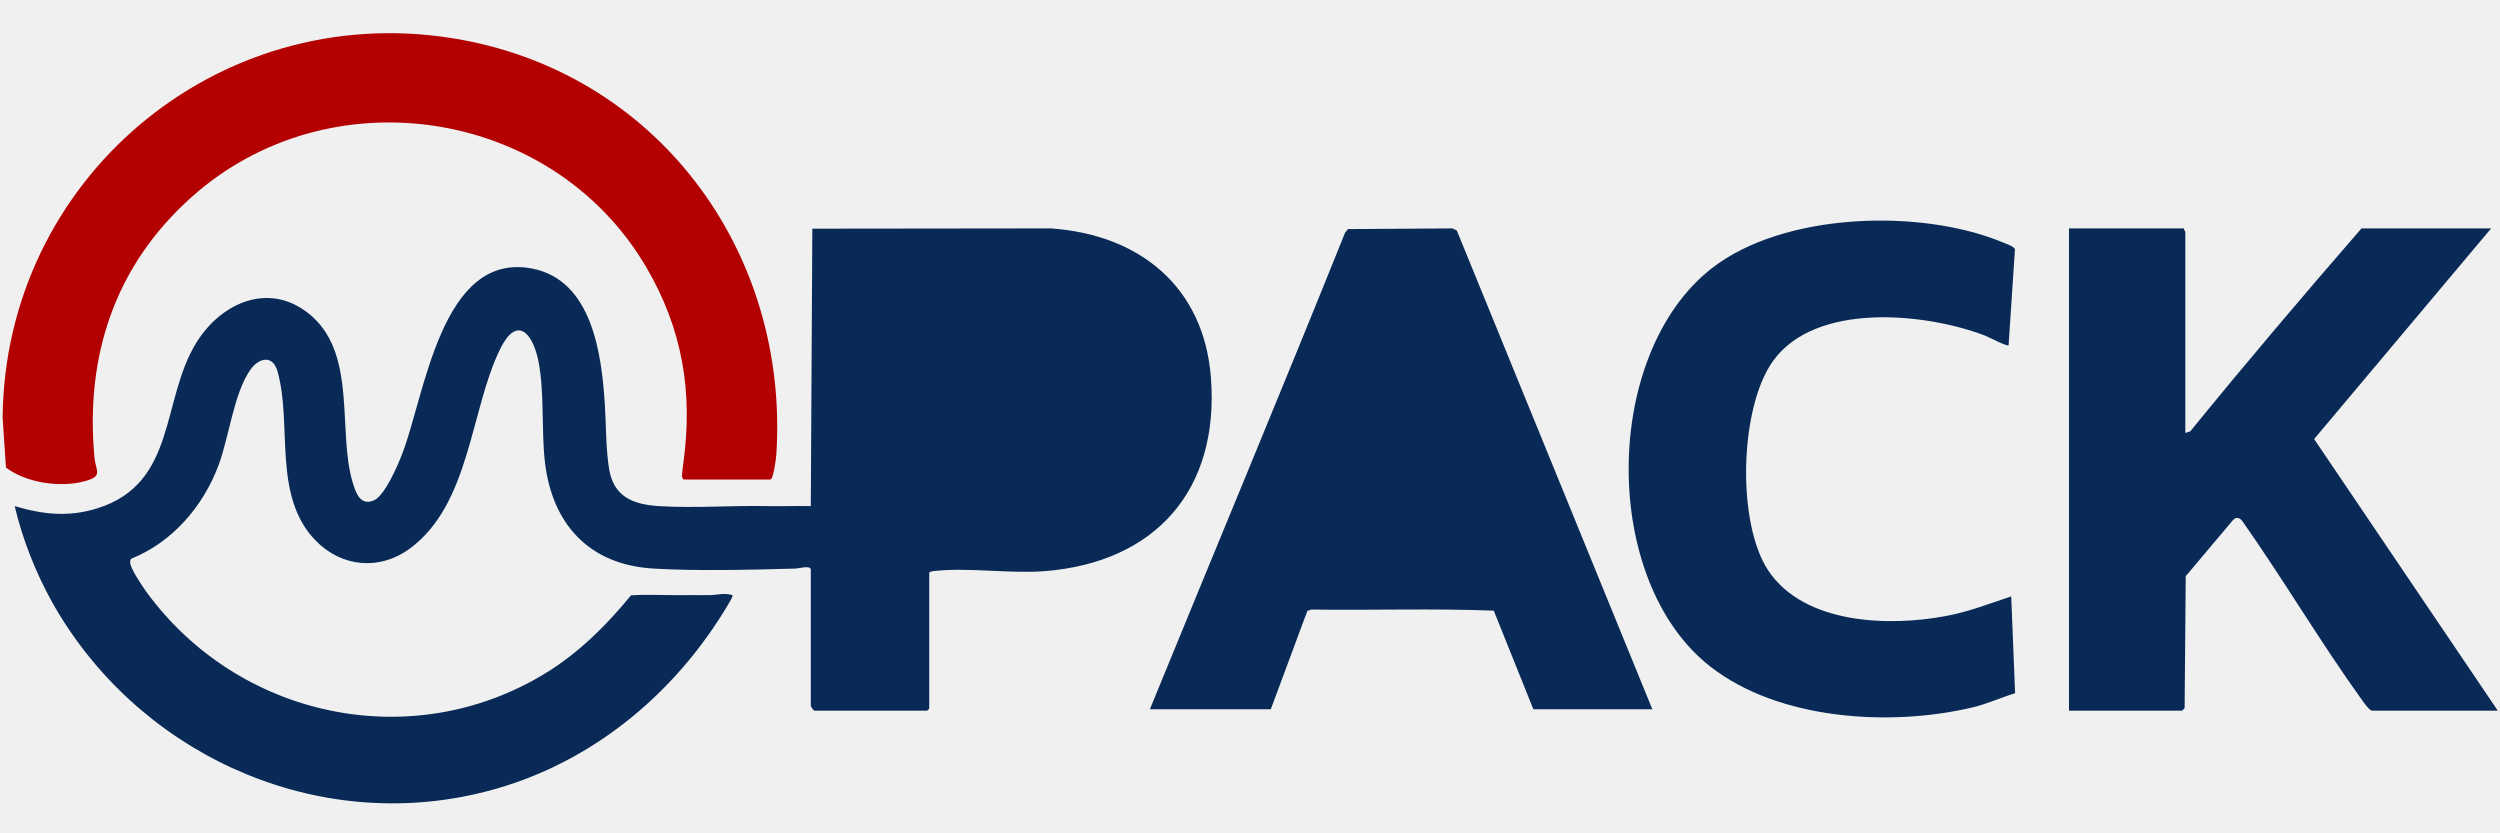
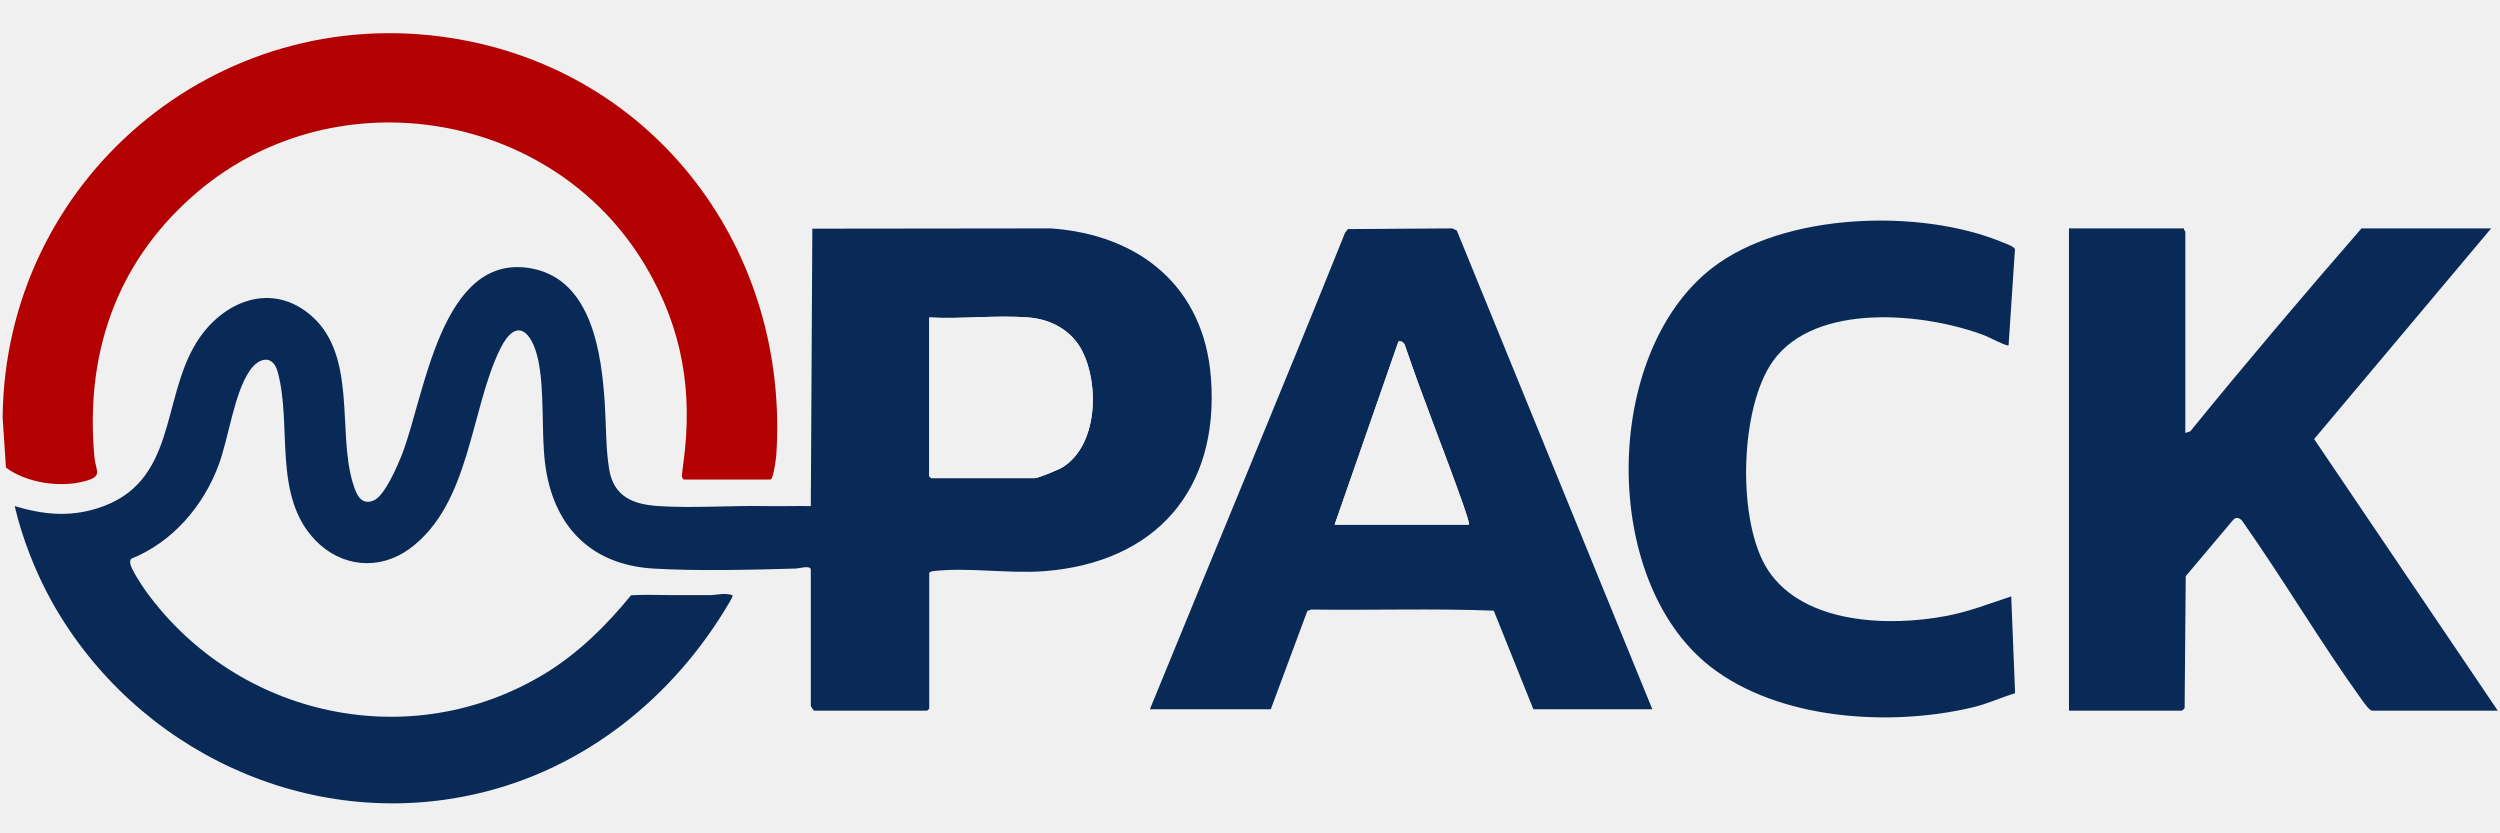
<svg xmlns="http://www.w3.org/2000/svg" viewBox="0 -22 1805 601" role="img" aria-label="M PACK">
+   <defs>
+     <mask id="m" maskUnits="userSpaceOnUse" x="-10" y="-40" width="1830" height="640">
+       <rect x="-10" y="-40" width="1830" height="640" fill="#fff" />
+       <path fill="#000" d="M742.4 207.2C758.7 208.4 773.8 216.5 781.4 231.5C793.8 255.8 792.5 299.7 767.1 315.4C764.2 317.2 749.5 323.2 747.2 323.2L672.3 323.2C672.2 323.2 670.9 321.9 670.9 321.8L670.9 207.2C694.1 208.5 719.3 205.4 742.4 207.2ZM1060.5 356.8L963.6 356.8L1009.7 224.5C1012.2 224.0 1013.8 225.5 1014.5 227.7C1027.5 266.2 1042.9 303.9 1056.4 342.3C1057.1 344.4 1061.3 356.0 1060.5 356.8Z" />
+     </mask>
+   </defs>
  <path fill="#b30101" d="M493.8 324.2C493.0 324.0 492.5 322.8 492.4 321.9C492.3 320.9 493.1 313.9 493.4 312.3C500.4 260.9 492.8 215.4 466.3 170.4C398.5 55.6 237.7 31.3 138.2 120.4C82.9 169.8 61.4 235.1 68.2 308.3C69.2 318.6 74.8 321.9 60.5 325.6C42.9 330.2 18.8 326.5 4.3 315.6L1.9 279.6C3.4 108.1 156.1 -21.4 326.1 5.5C473.4 28.8 570.1 158.8 560.5 306.4C560.3 308.9 558.4 324.2 556.2 324.2L493.8 324.2Z" />
-   <path fill="#092a57" fill-rule="evenodd" d="M742.4 207.2C719.3 205.4 694.1 208.5 670.9 207.2L670.9 321.8C670.9 321.9 672.2 323.2 672.3 323.2L747.2 323.2C749.5 323.2 764.2 317.2 767.1 315.4C792.5 299.7 793.8 255.8 781.4 231.5C773.8 216.5 758.7 208.4 742.4 207.2ZM585.4 388.9C584.5 386.1 577.0 388.4 574.5 388.5C542.4 389.4 503.4 390.4 471.7 388.5C425.8 385.8 398.9 356.9 393.5 312.2C390.7 288.7 393.3 259.9 388.5 237.6C384.1 217.6 372.9 206.0 361.1 230.0C339.5 274.0 339.6 341.8 296.0 374.0C274.3 390.1 246.7 387.6 227.9 368.3C196.5 336.0 211.2 284.7 200.4 246.2C196.9 233.9 186.9 236.2 180.6 245.2C168.9 262.0 165.3 293.6 157.9 313.6C146.9 343.3 124.7 369.3 95.0 381.3C94.0 382.0 94.0 383.0 94.0 384.1C93.8 387.9 102.9 401.5 105.6 405.2C171.8 496.1 296.9 523.3 393.8 464.1C417.9 449.3 437.8 429.6 455.6 407.8C467.6 407.1 479.8 407.8 491.9 407.7C498.5 407.6 505.3 407.7 512.1 407.7C517.4 407.7 522.9 405.8 528.8 407.7C529.5 408.2 527.2 411.9 526.7 412.8C486.6 481.3 422.1 533.4 343.8 551.2C222.2 579.0 97.6 519.7 37.6 412.7C25.7 391.3 16.2 367.2 10.6 343.4C31.0 349.5 49.6 351.5 70.3 345.0C127.8 327.0 116.1 267.1 141.7 225.5C160.2 195.5 196.4 180.4 225.6 206.7C257.3 235.3 243.9 289.2 254.4 325.5C256.7 333.2 259.8 343.6 269.9 339.3C277.8 335.9 287.1 314.2 290.3 305.9C306.7 264.1 318.3 159.2 384.2 171.9C427.6 180.3 434.4 233.8 436.7 270.0C437.7 285.5 437.3 301.4 439.8 316.7C443.1 336.7 457.1 342.2 475.6 343.4C500.3 345.0 527.9 342.9 553.3 343.4C564.0 343.6 574.7 343.2 585.4 343.4L586.5 143.1L758.7 142.9C822.7 147.4 869.3 184.9 874.3 250.8C880.5 331.8 834.2 384.2 753.9 390.4C728.7 392.3 698.6 387.5 674.2 390.3C673.2 390.4 670.9 390.8 670.9 391.8L670.9 489.7C670.9 489.8 669.5 491.1 669.4 491.1L587.8 491.1C587.6 491.1 585.4 488.1 585.4 487.7L585.4 388.9ZM742.4 207.2C758.7 208.4 773.8 216.5 781.4 231.5C793.8 255.8 792.5 299.7 767.1 315.4C764.2 317.2 749.5 323.2 747.2 323.2L672.3 323.2C672.2 323.2 670.9 321.9 670.9 321.8L670.9 207.2C694.1 208.5 719.3 205.4 742.4 207.2Z" />
-   <path fill="#092a57" fill-rule="evenodd" d="M1060.5 356.8C1061.3 356.0 1057.1 344.4 1056.4 342.3C1042.9 303.9 1027.5 266.2 1014.5 227.7C1013.8 225.5 1012.2 224.0 1009.7 224.5L963.6 356.8L1060.5 356.8ZM1193.0 490.1L1107.1 490.1L1078.5 418.9C1034.8 417.2 990.6 418.7 946.7 418.1L943.9 419.1L917.5 490.1L830.2 490.1C877.1 375.4 924.9 261.1 971.1 146.1L973.2 143.4L1048.6 142.9L1051.8 144.4L1193.0 490.1ZM1060.5 356.8L963.6 356.8L1009.7 224.5C1012.2 224.0 1013.8 225.5 1014.5 227.7C1027.5 266.2 1042.9 303.9 1056.4 342.3C1057.1 344.4 1061.3 356.0 1060.5 356.8Z" />
-   <path fill="#092a57" d="M1450.2 227.3C1449.2 228.4 1435.4 221.1 1432.9 220.2C1389.8 203.8 1311.0 196.0 1280.3 238.4C1255.9 272.0 1253.8 355.3 1276.6 389.8C1302.5 428.8 1363.9 430.6 1405.3 422.7C1421.4 419.7 1436.6 413.7 1452.1 408.6L1454.9 478.5C1444.4 481.7 1434.2 486.5 1423.5 488.9C1364.2 502.8 1284.3 497.8 1234.9 459.3C1155.4 397.3 1156.7 233.5 1235.9 171.7C1287.7 131.3 1386.4 128.4 1445.5 152.8C1447.9 153.8 1454.3 155.9 1454.8 158.0L1450.2 227.3Z" />
-   <path fill="#092a57" d="M1576.9 142.9C1576.5 143.9 1577.8 145.0 1577.8 145.3L1577.8 290.6L1581.4 289.4C1621.7 239.9 1663.1 191.1 1705.0 142.9L1798.6 142.9L1670.8 295.0L1803.4 491.1L1712.7 491.1C1710.7 491.1 1706.5 485.0 1705.2 483.2C1675.3 441.6 1649.0 397.0 1619.5 355.0C1617.8 352.2 1614.8 350.6 1612.3 353.4L1578.1 394.0L1577.3 489.2C1577.1 489.6 1575.6 491.1 1575.4 491.1L1493.8 491.1L1493.8 142.9L1576.9 142.9Z" />
+   <g fill="#092a57" mask="url(#m)">
+     <path d="M742.4 207.2C719.3 205.4 694.1 208.5 670.9 207.2L670.9 321.8C670.9 321.9 672.2 323.2 672.3 323.2L747.2 323.2C749.5 323.2 764.2 317.2 767.1 315.4C792.5 299.7 793.8 255.8 781.4 231.5C773.8 216.5 758.7 208.4 742.4 207.2ZM585.4 388.9C584.5 386.1 577.0 388.4 574.5 388.5C542.4 389.4 503.4 390.4 471.7 388.5C425.8 385.8 398.9 356.9 393.5 312.2C390.7 288.7 393.3 259.9 388.5 237.6C384.1 217.6 372.9 206.0 361.1 230.0C339.5 274.0 339.6 341.8 296.0 374.0C274.3 390.1 246.7 387.6 227.9 368.3C196.5 336.0 211.2 284.7 200.4 246.2C196.9 233.9 186.9 236.2 180.6 245.2C168.9 262.0 165.3 293.6 157.9 313.6C146.9 343.3 124.7 369.3 95.0 381.3C94.0 382.0 94.0 383.0 94.0 384.1C93.8 387.9 102.9 401.5 105.6 405.2C171.8 496.1 296.9 523.3 393.8 464.1C417.9 449.3 437.8 429.6 455.6 407.8C467.6 407.1 479.8 407.8 491.9 407.7C498.5 407.6 505.3 407.7 512.1 407.7C517.4 407.7 522.9 405.8 528.8 407.7C529.5 408.2 527.2 411.9 526.7 412.8C486.6 481.3 422.1 533.4 343.8 551.2C222.2 579.0 97.6 519.7 37.6 412.7C25.7 391.3 16.2 367.2 10.6 343.4C31.0 349.5 49.6 351.5 70.3 345.0C127.8 327.0 116.1 267.1 141.7 225.5C160.2 195.5 196.4 180.4 225.6 206.7C257.3 235.3 243.9 289.2 254.4 325.5C256.7 333.2 259.8 343.6 269.9 339.3C277.8 335.9 287.1 314.2 290.3 305.9C306.7 264.1 318.3 159.2 384.2 171.9C427.6 180.3 434.4 233.8 436.7 270.0C437.7 285.5 437.3 301.4 439.8 316.7C443.1 336.7 457.1 342.2 475.6 343.4C500.3 345.0 527.9 342.9 553.3 343.4C564.0 343.6 574.7 343.2 585.4 343.4L586.5 143.1L758.7 142.9C822.7 147.4 869.3 184.9 874.3 250.8C880.5 331.8 834.2 384.2 753.9 390.4C728.7 392.3 698.6 387.5 674.2 390.3C673.2 390.4 670.9 390.8 670.9 391.8L670.9 489.7C670.9 489.8 669.5 491.1 669.4 491.1L587.8 491.1C587.6 491.1 585.4 488.1 585.4 487.7L585.4 388.9Z" />
+     <path d="M1060.5 356.8C1061.3 356.0 1057.1 344.4 1056.4 342.3C1042.9 303.9 1027.5 266.2 1014.5 227.7C1013.8 225.5 1012.2 224.0 1009.7 224.5L963.6 356.8L1060.5 356.8ZM1193.0 490.1L1107.1 490.1L1078.5 418.9C1034.8 417.2 990.6 418.7 946.7 418.1L943.9 419.1L917.5 490.1L830.2 490.1C877.1 375.4 924.9 261.1 971.1 146.1L973.2 143.4L1048.6 142.9L1051.8 144.4L1193.0 490.1Z" />
+     <path d="M1450.2 227.3C1449.2 228.4 1435.4 221.1 1432.9 220.2C1389.8 203.8 1311.0 196.0 1280.3 238.4C1255.9 272.0 1253.8 355.3 1276.6 389.8C1302.5 428.8 1363.9 430.6 1405.3 422.7C1421.4 419.7 1436.6 413.7 1452.1 408.6L1454.9 478.5C1444.4 481.7 1434.2 486.5 1423.5 488.9C1364.2 502.8 1284.3 497.8 1234.9 459.3C1155.4 397.3 1156.7 233.5 1235.9 171.7C1287.7 131.3 1386.4 128.4 1445.5 152.8C1447.9 153.8 1454.3 155.9 1454.8 158.0L1450.2 227.3Z" />
+     <path d="M1576.9 142.9C1576.5 143.9 1577.8 145.0 1577.8 145.3L1577.8 290.6L1581.4 289.4C1621.7 239.9 1663.1 191.1 1705.0 142.9L1798.6 142.9L1670.8 295.0L1803.4 491.1L1712.7 491.1C1710.7 491.1 1706.5 485.0 1705.2 483.2C1675.3 441.6 1649.0 397.0 1619.5 355.0C1617.8 352.2 1614.8 350.6 1612.3 353.4L1578.1 394.0L1577.3 489.2C1577.1 489.6 1575.6 491.1 1575.4 491.1L1493.8 491.1L1493.8 142.9L1576.9 142.9Z" />
+   </g>
</svg>
